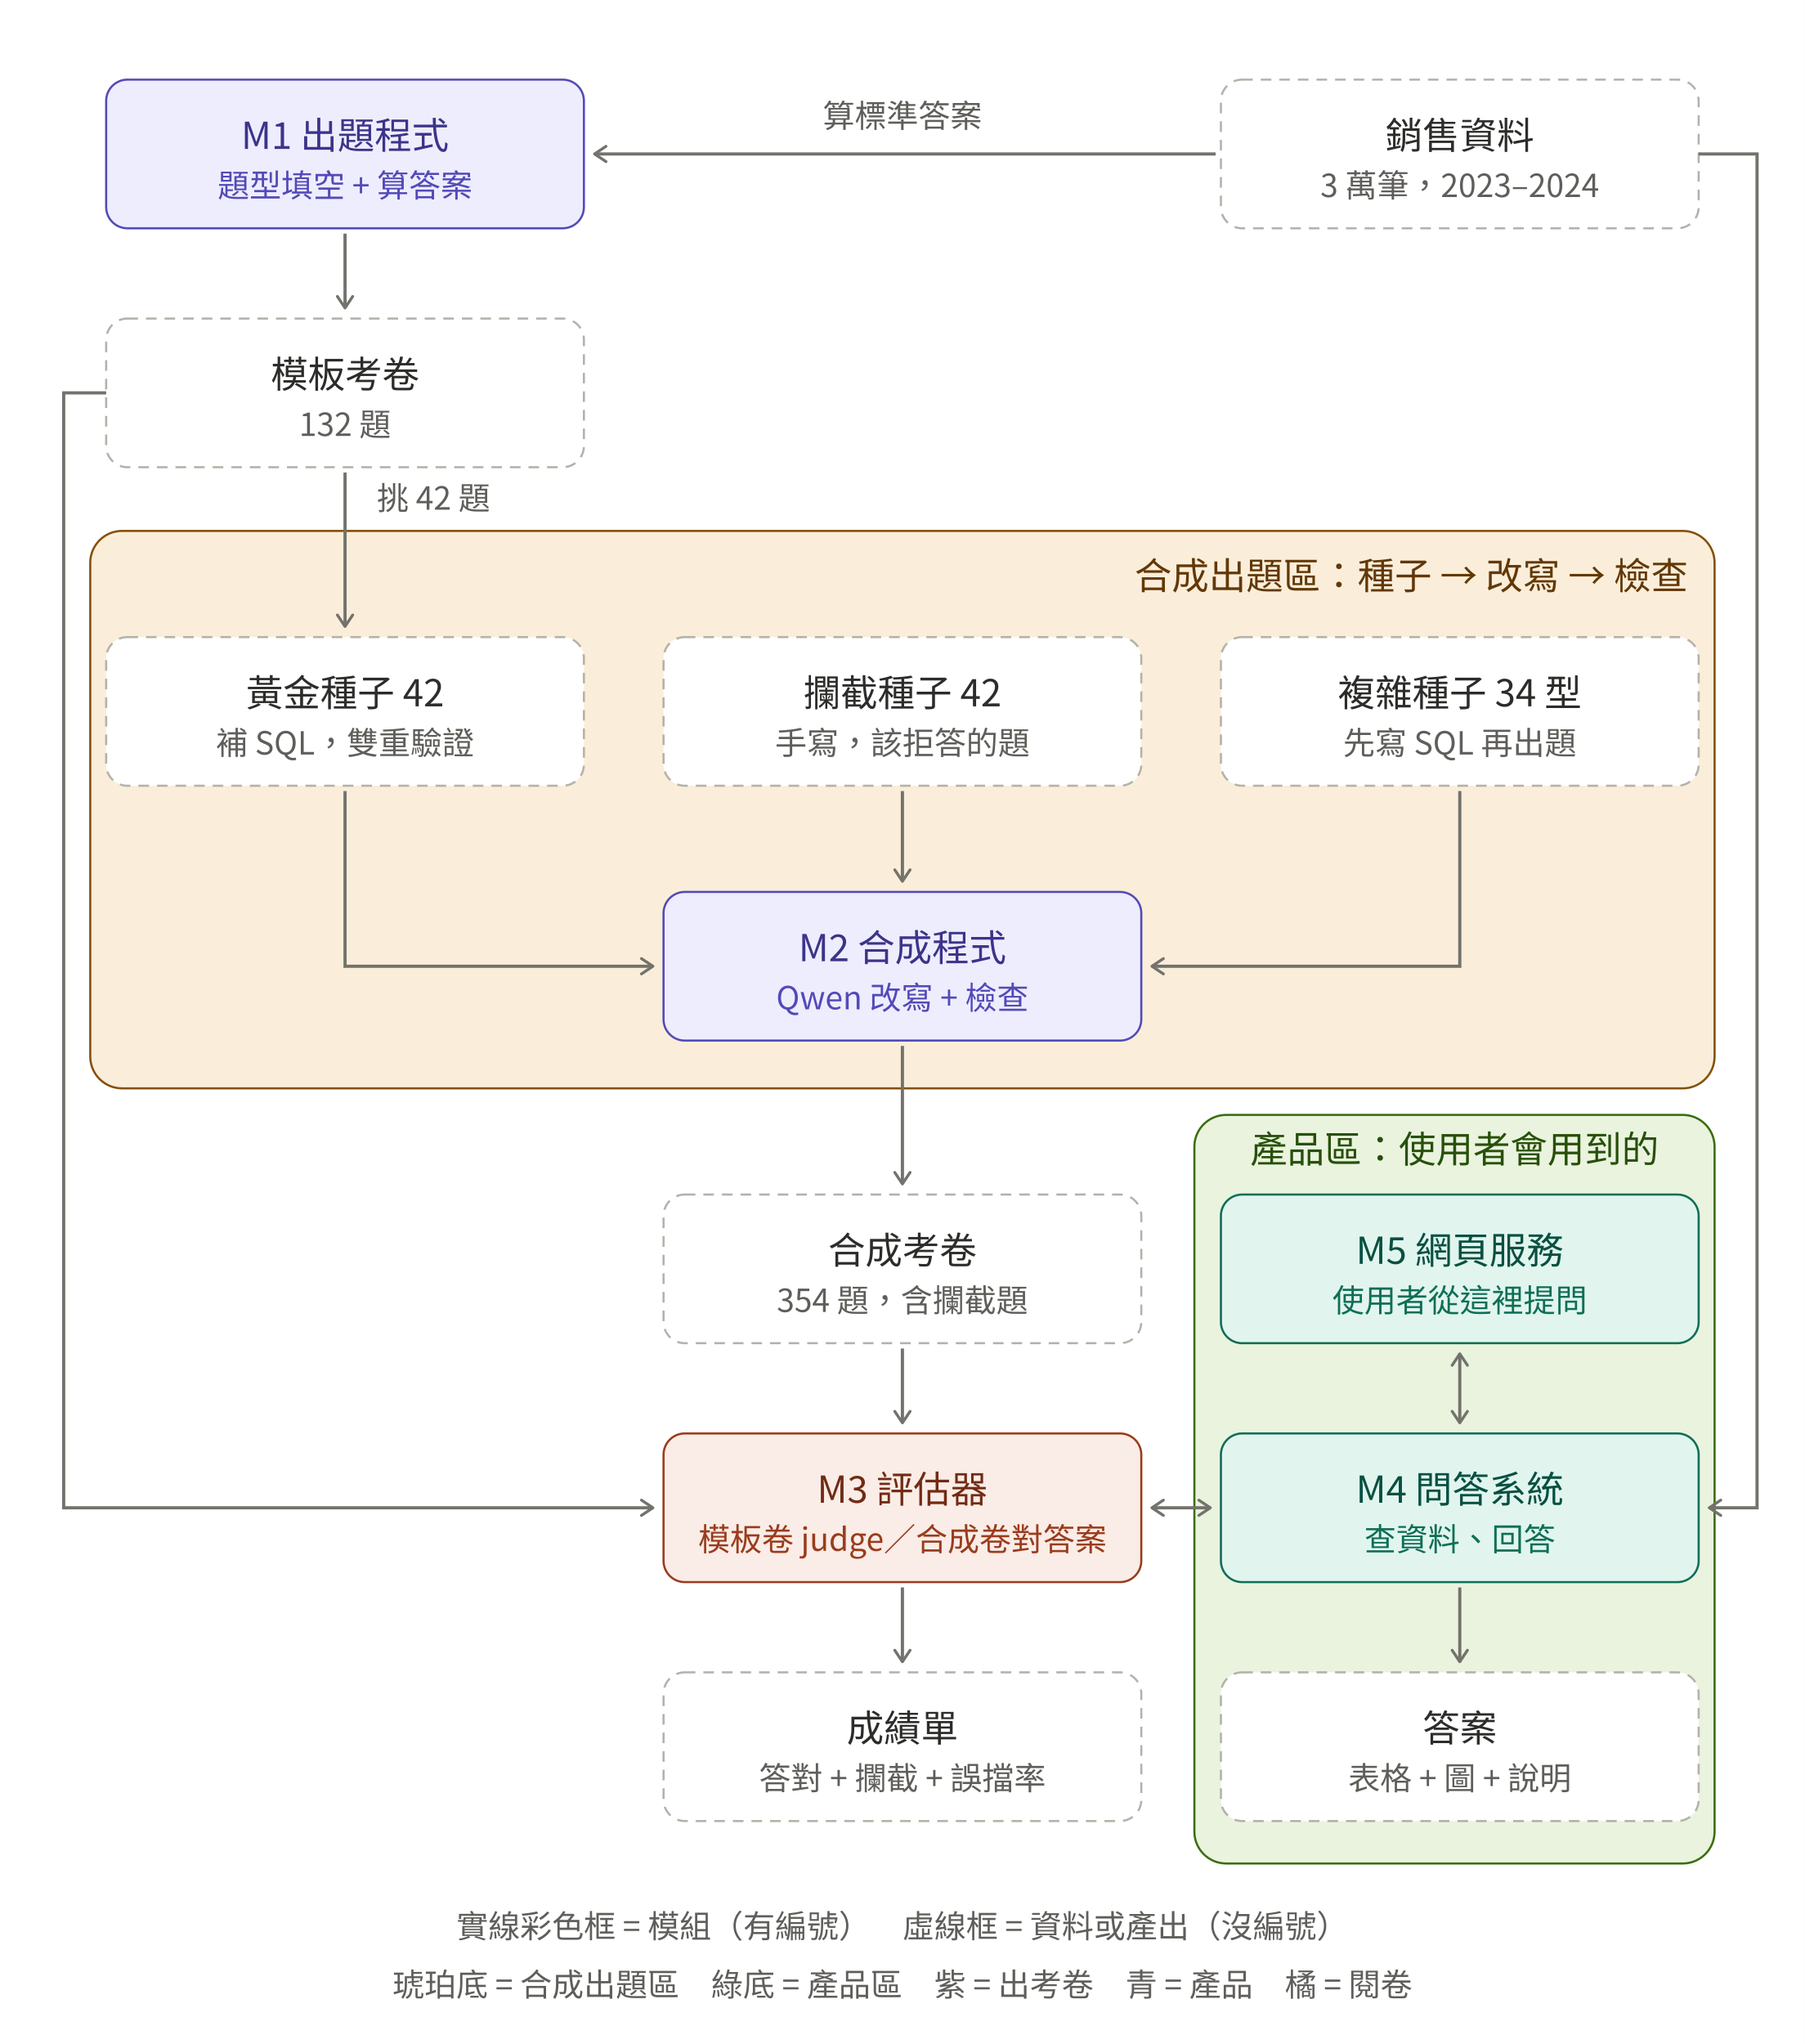
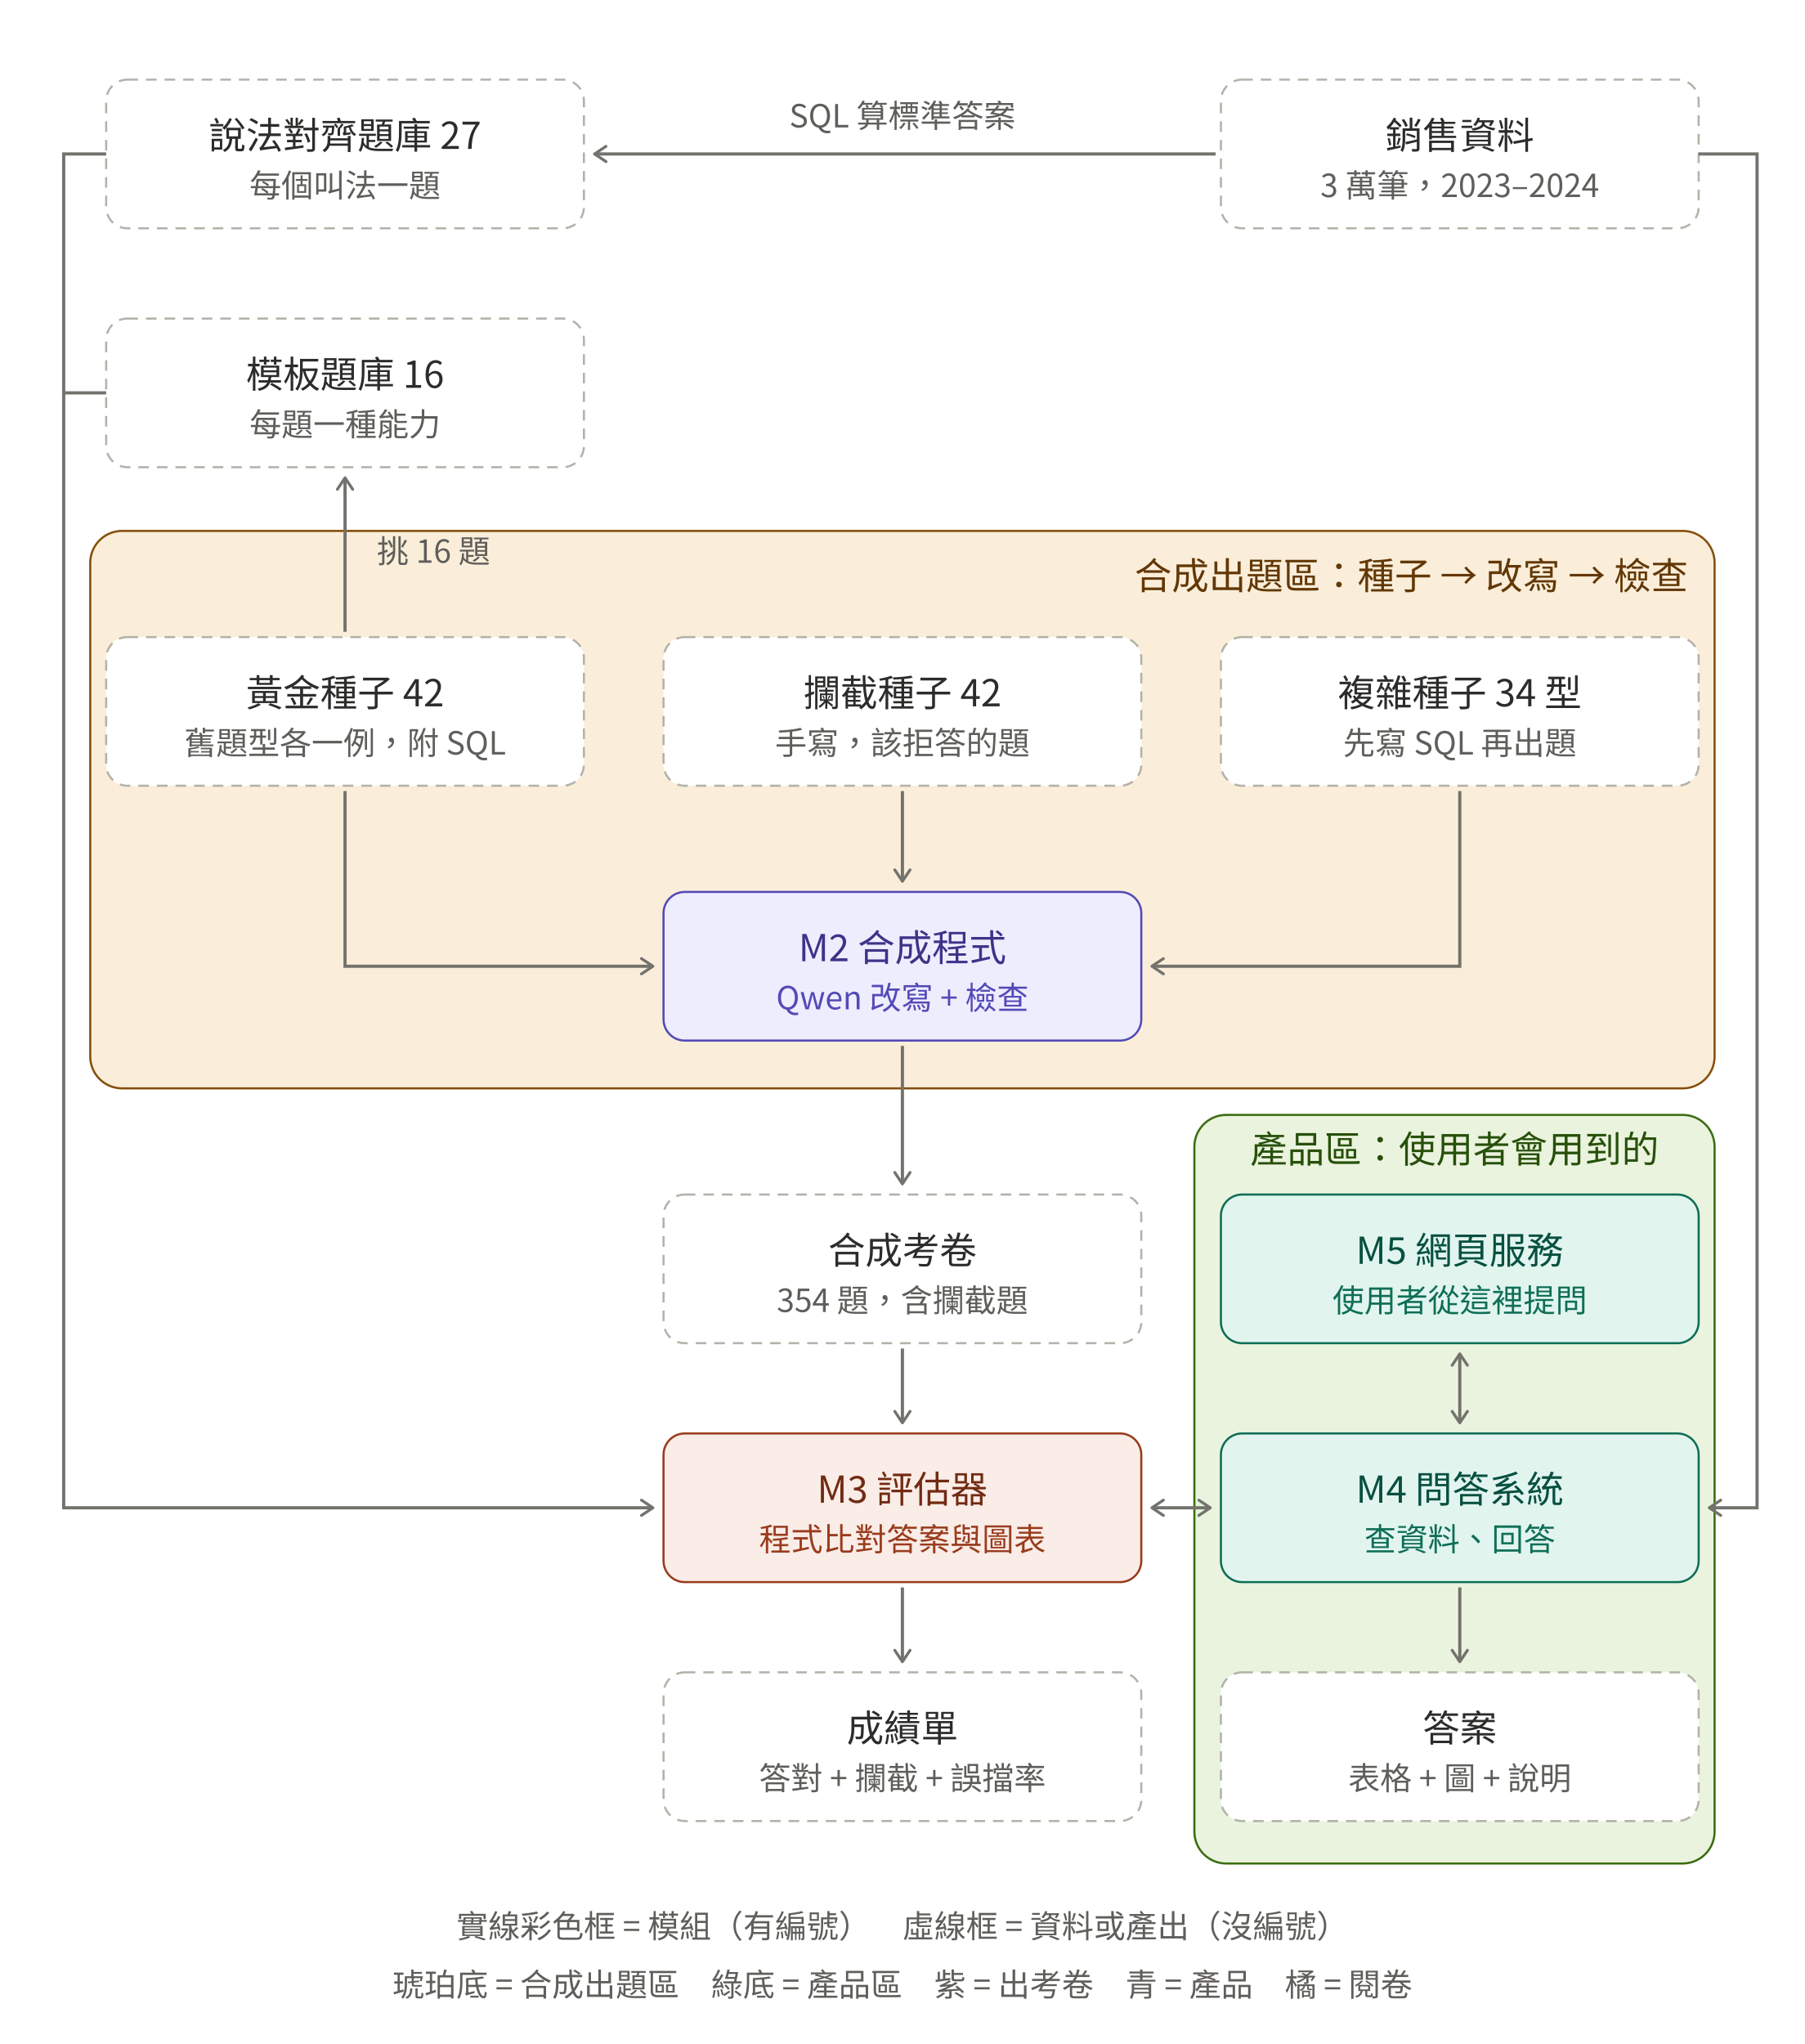
<svg xmlns="http://www.w3.org/2000/svg" width="680" height="770" viewBox="0 0 680 770" role="img">
  <style>
text { font-family: "Noto Sans TC", "Noto Sans CJK TC", "Microsoft JhengHei", "PingFang TC", sans-serif; }
.th { font-size: 14px; font-weight: 500; fill: #2C2C2A; }
.ts { font-size: 12px; font-weight: 400; fill: #5F5E5A; }
.arr { stroke: #73726C; stroke-width: 1.2; fill: none; }
.out rect { fill: #FFFFFF; stroke: #B4B2A9; stroke-width: 0.8; stroke-dasharray: 4 3; }
.purple rect { fill: #EEEDFE; stroke: #534AB7; stroke-width: 0.8; }
.purple .th { fill: #3C3489; } .purple .ts { fill: #534AB7; }
.teal rect { fill: #E1F5EE; stroke: #0F6E56; stroke-width: 0.8; }
.teal .th { fill: #085041; } .teal .ts { fill: #0F6E56; }
.coral rect { fill: #FAECE7; stroke: #993C1D; stroke-width: 0.8; }
.coral .th { fill: #712B13; } .coral .ts { fill: #993C1D; }
.amber rect { fill: #FAEEDA; stroke: #854F0B; stroke-width: 0.8; } .amber .th { fill: #633806; }
.green rect { fill: #EAF3DE; stroke: #3B6D11; stroke-width: 0.8; } .green .th { fill: #27500A; }
</style>
  <defs>
    <marker id="arrow" viewBox="0 0 10 10" refX="8" refY="5" markerWidth="6" markerHeight="6" orient="auto-start-reverse">
      <path d="M2 1L8 5L2 9" fill="none" stroke="#73726C" stroke-width="1.5" stroke-linecap="round" stroke-linejoin="round" />
    </marker>
  </defs>
  <rect x="0" y="0" width="680" height="770" fill="#FFFFFF" />
  <g class="amber">
    <rect x="34" y="200" width="612" height="210" rx="12" />
    <text class="th" x="636" y="222" text-anchor="end">合成出題區：種子 → 改寫 → 檢查</text>
  </g>
  <g class="green">
    <rect x="450" y="420" width="196" height="282" rx="12" />
    <text class="th" x="548" y="438" text-anchor="middle">產品區：使用者會用到的</text>
  </g>
-   <g class="purple">
+   <g class="out">
    <rect x="40" y="30" width="180" height="56" rx="8" />
-     <text class="th" x="130" y="50" text-anchor="middle" dominant-baseline="central">M1 出題程式</text>
-     <text class="ts" x="130" y="69" text-anchor="middle" dominant-baseline="central">題型填空 + 算答案</text>
+     <text class="th" x="130" y="50" text-anchor="middle" dominant-baseline="central">說法對齊題庫 27</text>
+     <text class="ts" x="130" y="69" text-anchor="middle" dominant-baseline="central">每個叫法一題</text>
  </g>
  <g class="out">
    <rect x="460" y="30" width="180" height="56" rx="8" />
    <text class="th" x="550" y="50" text-anchor="middle" dominant-baseline="central">銷售資料</text>
    <text class="ts" x="550" y="69" text-anchor="middle" dominant-baseline="central">3 萬筆，2023–2024</text>
  </g>
  <line x1="458" y1="58" x2="224" y2="58" class="arr" marker-end="url(#arrow)" />
-   <text class="ts" x="340" y="48" text-anchor="middle">算標準答案</text>
+   <text class="ts" x="340" y="48" text-anchor="middle">SQL 算標準答案</text>
  <path d="M640 58 L662 58 L662 568 L644 568" class="arr" marker-end="url(#arrow)" />
-   <line x1="130" y1="88" x2="130" y2="116" class="arr" marker-end="url(#arrow)" />
  <g class="out">
    <rect x="40" y="120" width="180" height="56" rx="8" />
-     <text class="th" x="130" y="140" text-anchor="middle" dominant-baseline="central">模板考卷</text>
-     <text class="ts" x="130" y="159" text-anchor="middle" dominant-baseline="central">132 題</text>
+     <text class="th" x="130" y="140" text-anchor="middle" dominant-baseline="central">模板題庫 16</text>
+     <text class="ts" x="130" y="159" text-anchor="middle" dominant-baseline="central">每題一種能力</text>
  </g>
-   <line x1="130" y1="178" x2="130" y2="236" class="arr" marker-end="url(#arrow)" />
-   <text class="ts" x="142" y="192" text-anchor="start">挑 42 題</text>
+   <line x1="130" y1="238" x2="130" y2="180" class="arr" marker-end="url(#arrow)" />
+   <text class="ts" x="142" y="212" text-anchor="start">挑 16 題</text>
  <g class="out">
    <rect x="40" y="240" width="180" height="56" rx="8" />
    <text class="th" x="130" y="260" text-anchor="middle" dominant-baseline="central">黃金種子 42</text>
-     <text class="ts" x="130" y="279" text-anchor="middle" dominant-baseline="central">補 SQL，雙重驗證</text>
+     <text class="ts" x="130" y="279" text-anchor="middle" dominant-baseline="central">舊題型各一例，附 SQL</text>
  </g>
  <g class="out">
    <rect x="250" y="240" width="180" height="56" rx="8" />
    <text class="th" x="340" y="260" text-anchor="middle" dominant-baseline="central">攔截種子 42</text>
    <text class="ts" x="340" y="279" text-anchor="middle" dominant-baseline="central">手寫，該拒答的題</text>
  </g>
  <g class="out">
    <rect x="460" y="240" width="180" height="56" rx="8" />
    <text class="th" x="550" y="260" text-anchor="middle" dominant-baseline="central">複雜種子 34 型</text>
    <text class="ts" x="550" y="279" text-anchor="middle" dominant-baseline="central">先寫 SQL 再出題</text>
  </g>
  <path d="M130 298 L130 364 L246 364" class="arr" marker-end="url(#arrow)" />
  <line x1="340" y1="298" x2="340" y2="332" class="arr" marker-end="url(#arrow)" />
  <path d="M550 298 L550 364 L434 364" class="arr" marker-end="url(#arrow)" />
  <g class="purple">
    <rect x="250" y="336" width="180" height="56" rx="8" />
    <text class="th" x="340" y="356" text-anchor="middle" dominant-baseline="central">M2 合成程式</text>
    <text class="ts" x="340" y="375" text-anchor="middle" dominant-baseline="central">Qwen 改寫 + 檢查</text>
  </g>
  <line x1="340" y1="394" x2="340" y2="446" class="arr" marker-end="url(#arrow)" />
  <g class="out">
    <rect x="250" y="450" width="180" height="56" rx="8" />
    <text class="th" x="340" y="470" text-anchor="middle" dominant-baseline="central">合成考卷</text>
    <text class="ts" x="340" y="489" text-anchor="middle" dominant-baseline="central">354 題，含攔截題</text>
  </g>
  <line x1="340" y1="508" x2="340" y2="536" class="arr" marker-end="url(#arrow)" />
  <g class="teal">
    <rect x="460" y="450" width="180" height="56" rx="8" />
    <text class="th" x="550" y="470" text-anchor="middle" dominant-baseline="central">M5 網頁服務</text>
    <text class="ts" x="550" y="489" text-anchor="middle" dominant-baseline="central">使用者從這裡提問</text>
  </g>
  <line x1="550" y1="510" x2="550" y2="536" class="arr" marker-start="url(#arrow)" marker-end="url(#arrow)" />
-   <path d="M40 148 L24 148 L24 568 L246 568" class="arr" marker-end="url(#arrow)" />
+   <path d="M40 58 L24 58 L24 568 L246 568" class="arr" marker-end="url(#arrow)" />
+   <path d="M40 148 L24 148" class="arr" />
  <g class="coral">
    <rect x="250" y="540" width="180" height="56" rx="8" />
    <text class="th" x="340" y="560" text-anchor="middle" dominant-baseline="central">M3 評估器</text>
-     <text class="ts" x="340" y="579" text-anchor="middle" dominant-baseline="central">模板卷 judge／合成卷對答案</text>
+     <text class="ts" x="340" y="579" text-anchor="middle" dominant-baseline="central">程式比對答案與圖表</text>
  </g>
  <line x1="434" y1="568" x2="456" y2="568" class="arr" marker-start="url(#arrow)" marker-end="url(#arrow)" />
  <g class="teal">
    <rect x="460" y="540" width="180" height="56" rx="8" />
    <text class="th" x="550" y="560" text-anchor="middle" dominant-baseline="central">M4 問答系統</text>
    <text class="ts" x="550" y="579" text-anchor="middle" dominant-baseline="central">查資料、回答</text>
  </g>
  <line x1="340" y1="598" x2="340" y2="626" class="arr" marker-end="url(#arrow)" />
  <line x1="550" y1="598" x2="550" y2="626" class="arr" marker-end="url(#arrow)" />
  <g class="out">
    <rect x="250" y="630" width="180" height="56" rx="8" />
    <text class="th" x="340" y="650" text-anchor="middle" dominant-baseline="central">成績單</text>
    <text class="ts" x="340" y="669" text-anchor="middle" dominant-baseline="central">答對 + 攔截 + 誤擋率</text>
  </g>
  <g class="out">
    <rect x="460" y="630" width="180" height="56" rx="8" />
    <text class="th" x="550" y="650" text-anchor="middle" dominant-baseline="central">答案</text>
    <text class="ts" x="550" y="669" text-anchor="middle" dominant-baseline="central">表格 + 圖 + 說明</text>
  </g>
  <text class="ts" x="340" y="730" text-anchor="middle">實線彩色框 = 模組（有編號）　虛線框 = 資料或產出（沒編號）</text>
  <text class="ts" x="340" y="752" text-anchor="middle">琥珀底 = 合成出題區　綠底 = 產品區　紫 = 出考卷　青 = 產品　橘 = 閱卷</text>
</svg>
